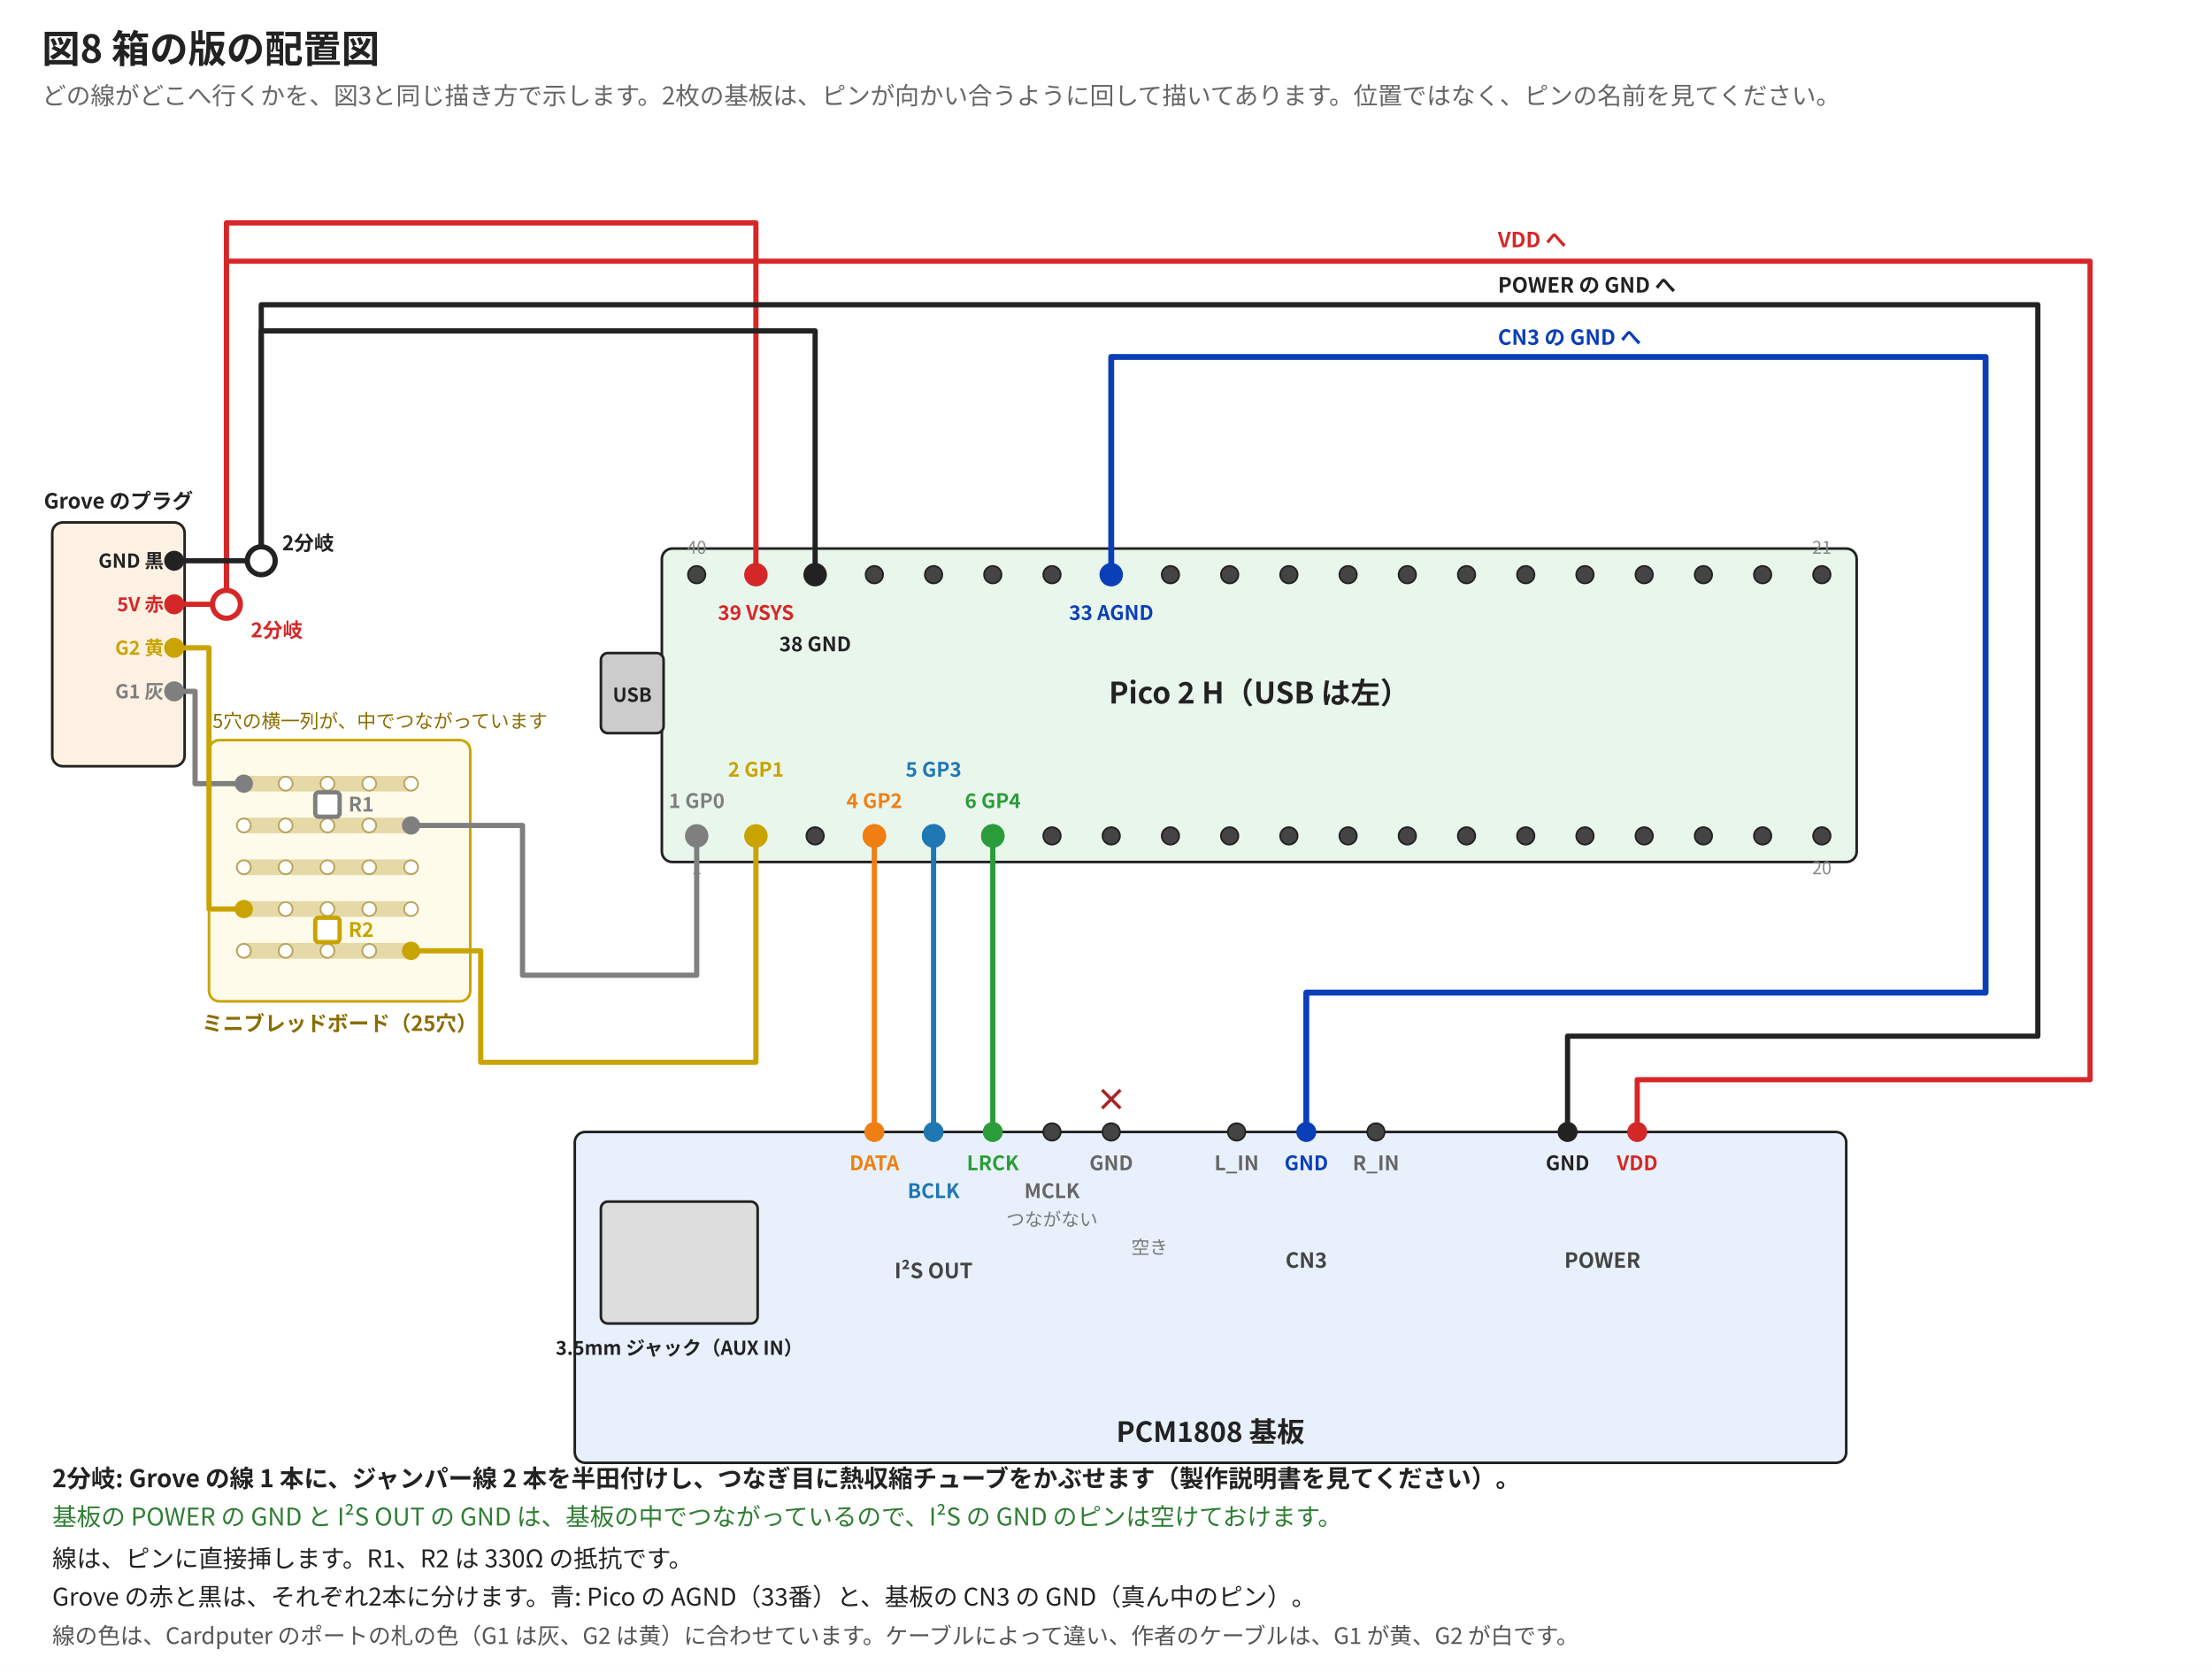
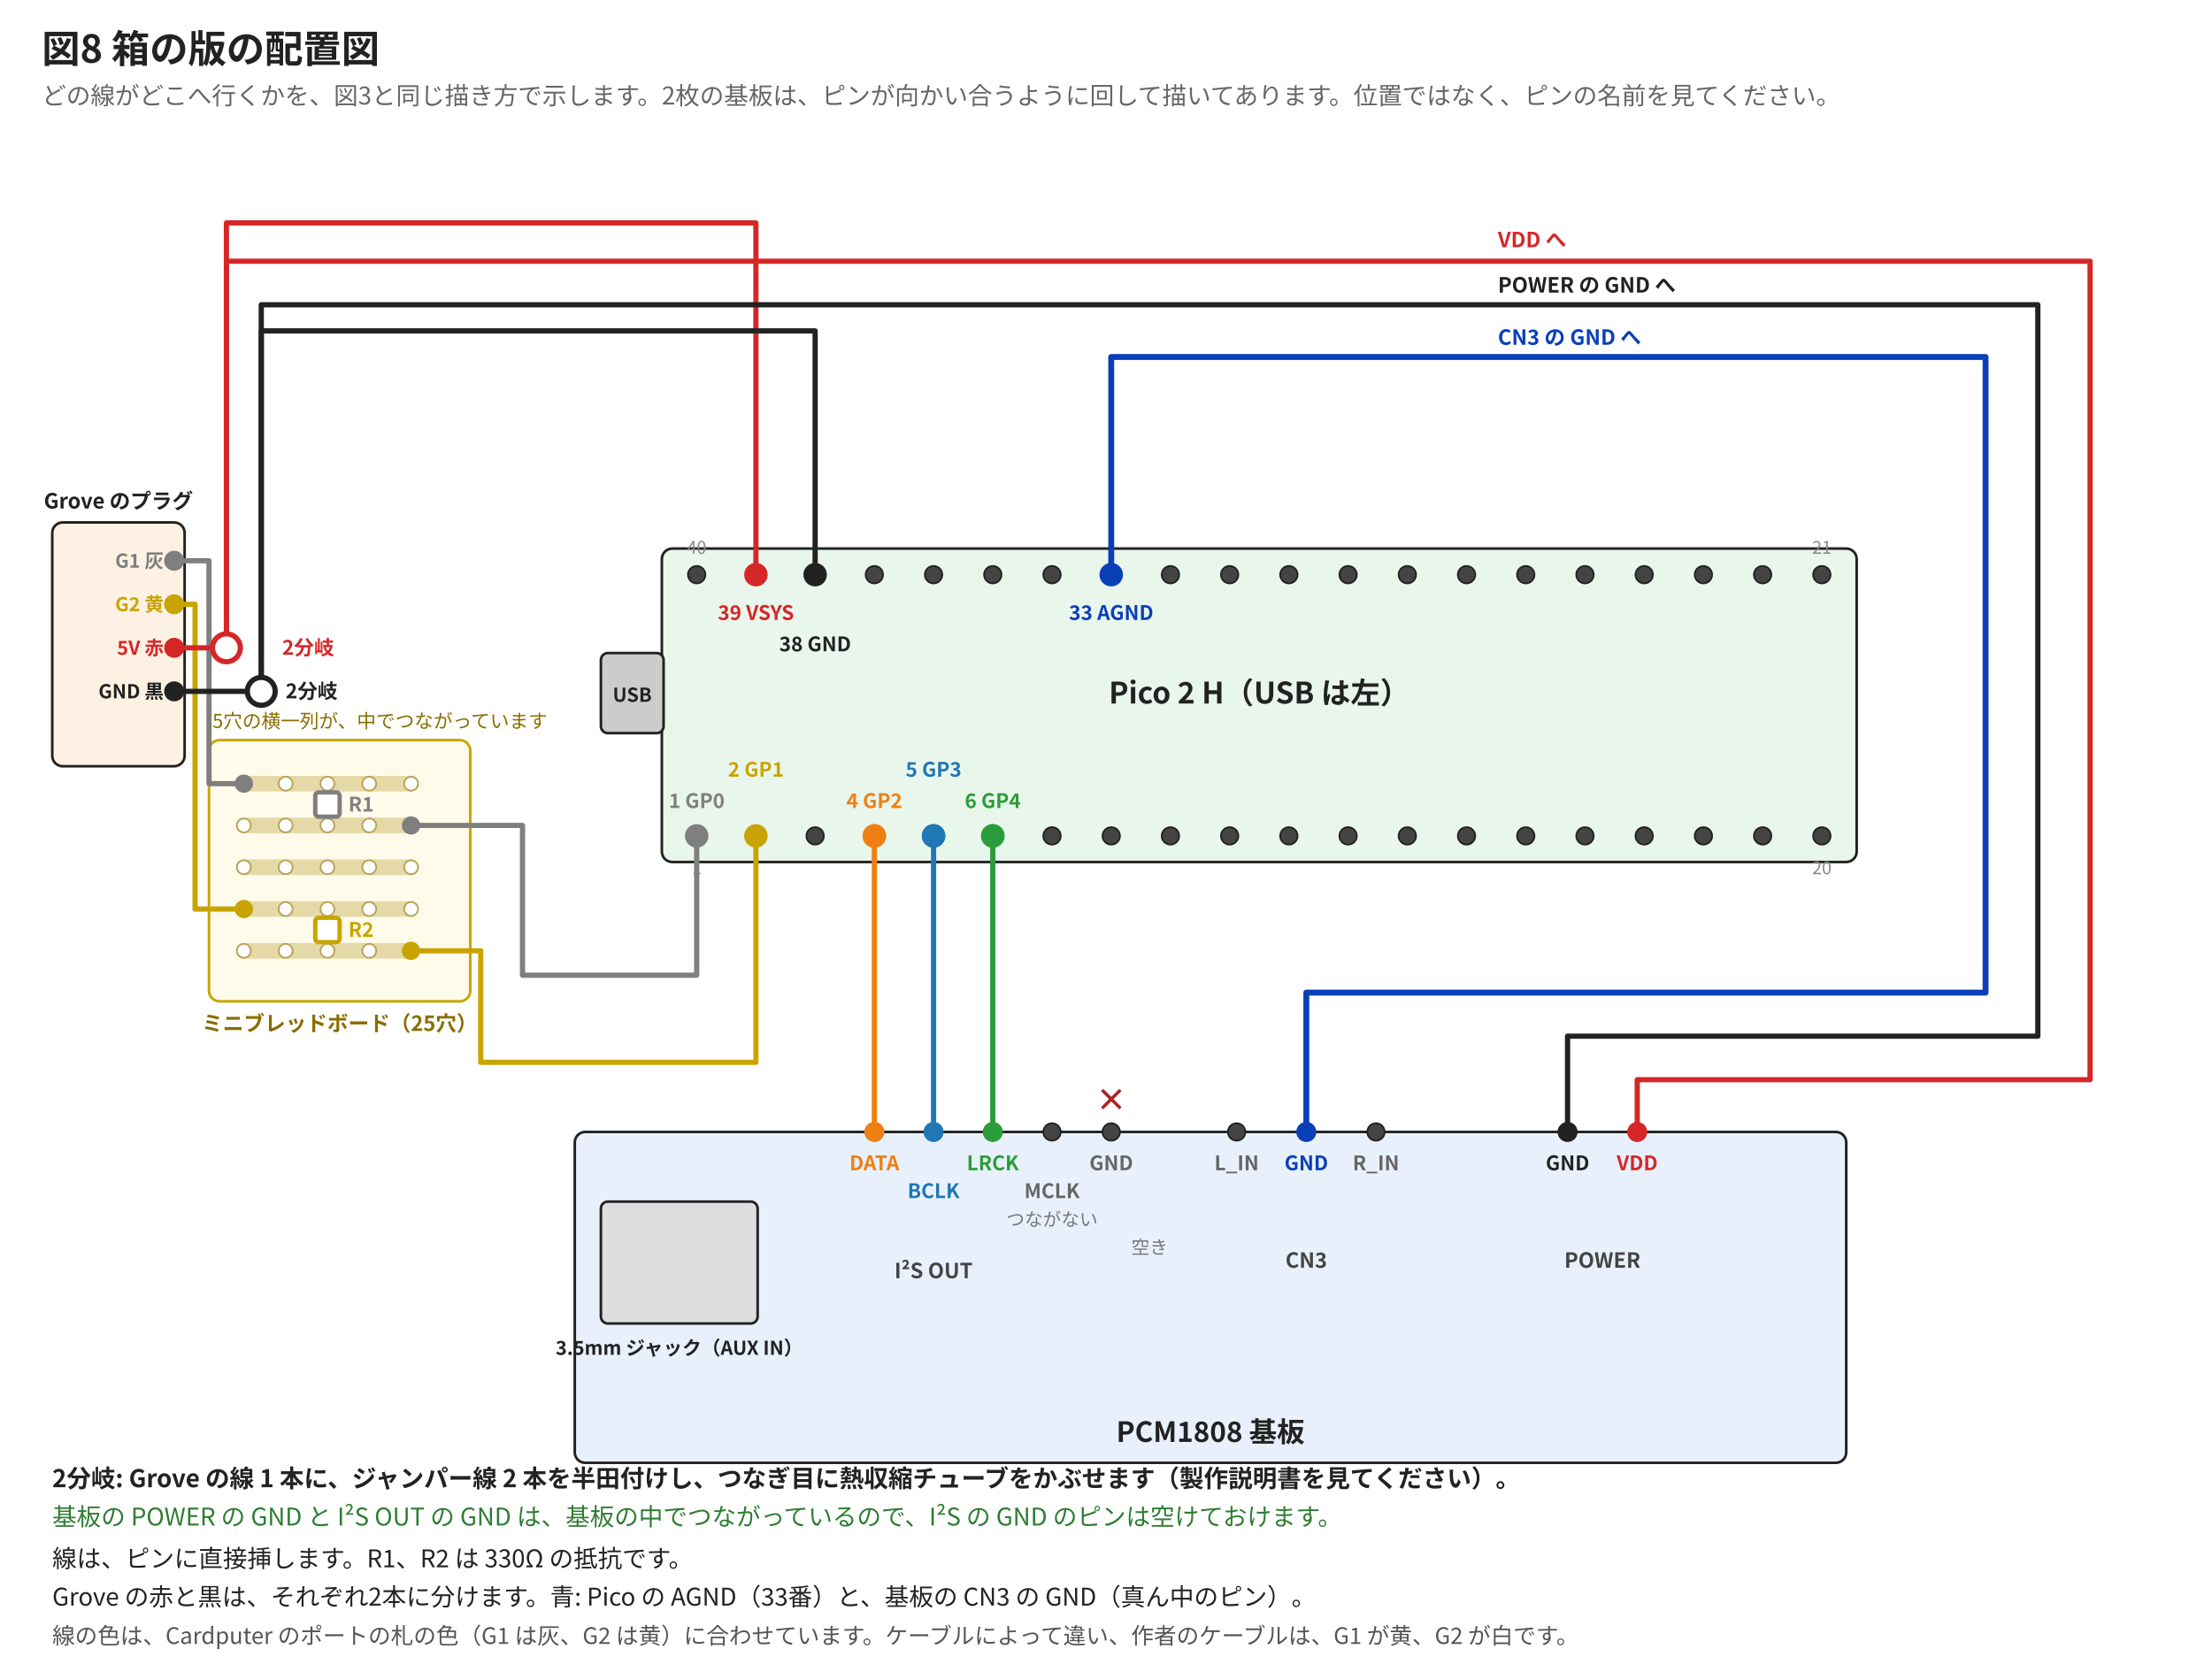
<svg xmlns="http://www.w3.org/2000/svg" viewBox="0 0 1270 960" width="1270" height="960" font-family="'Hiragino Sans','Hiragino Kaku Gothic ProN','Noto Sans CJK JP','Noto Sans JP','Yu Gothic',Meiryo,sans-serif" role="img" aria-label="図8  箱の版の配置図">
  <rect width="1270" height="960" fill="#ffffff" />
  <text x="24" y="36" font-size="22" fill="#222" text-anchor="start" font-weight="700">図8  箱の版の配置図</text>
  <text x="24" y="60" font-size="14" fill="#666" text-anchor="start" font-weight="400">どの線がどこへ行くかを、図3と同じ描き方で示します。2枚の基板は、ピンが向かい合うように回して描いてあります。位置ではなく、ピンの名前を見てください。</text>
  <rect x="380" y="315" width="686" height="180" rx="6" fill="#e9f6ec" stroke="#222" stroke-width="1.5" />
  <rect x="345" y="375" width="36" height="46" rx="4" fill="#ccc" stroke="#222" stroke-width="1.5" />
  <text x="363" y="403" font-size="11" fill="#222" text-anchor="middle" font-weight="700">USB</text>
  <text x="723" y="404" font-size="17" fill="#222" text-anchor="middle" font-weight="700">Pico 2 H（USB は左）</text>
  <circle cx="400" cy="330" r="5" fill="#444" stroke="#222" stroke-width="1" />
  <circle cx="400" cy="480" r="5" fill="#444" stroke="#222" stroke-width="1" />
  <circle cx="434" cy="330" r="5" fill="#444" stroke="#222" stroke-width="1" />
  <circle cx="434" cy="480" r="5" fill="#444" stroke="#222" stroke-width="1" />
  <circle cx="468" cy="330" r="5" fill="#444" stroke="#222" stroke-width="1" />
  <circle cx="468" cy="480" r="5" fill="#444" stroke="#222" stroke-width="1" />
  <circle cx="502" cy="330" r="5" fill="#444" stroke="#222" stroke-width="1" />
  <circle cx="502" cy="480" r="5" fill="#444" stroke="#222" stroke-width="1" />
  <circle cx="536" cy="330" r="5" fill="#444" stroke="#222" stroke-width="1" />
  <circle cx="536" cy="480" r="5" fill="#444" stroke="#222" stroke-width="1" />
  <circle cx="570" cy="330" r="5" fill="#444" stroke="#222" stroke-width="1" />
  <circle cx="570" cy="480" r="5" fill="#444" stroke="#222" stroke-width="1" />
  <circle cx="604" cy="330" r="5" fill="#444" stroke="#222" stroke-width="1" />
  <circle cx="604" cy="480" r="5" fill="#444" stroke="#222" stroke-width="1" />
  <circle cx="638" cy="330" r="5" fill="#444" stroke="#222" stroke-width="1" />
  <circle cx="638" cy="480" r="5" fill="#444" stroke="#222" stroke-width="1" />
  <circle cx="672" cy="330" r="5" fill="#444" stroke="#222" stroke-width="1" />
  <circle cx="672" cy="480" r="5" fill="#444" stroke="#222" stroke-width="1" />
  <circle cx="706" cy="330" r="5" fill="#444" stroke="#222" stroke-width="1" />
  <circle cx="706" cy="480" r="5" fill="#444" stroke="#222" stroke-width="1" />
  <circle cx="740" cy="330" r="5" fill="#444" stroke="#222" stroke-width="1" />
  <circle cx="740" cy="480" r="5" fill="#444" stroke="#222" stroke-width="1" />
  <circle cx="774" cy="330" r="5" fill="#444" stroke="#222" stroke-width="1" />
  <circle cx="774" cy="480" r="5" fill="#444" stroke="#222" stroke-width="1" />
  <circle cx="808" cy="330" r="5" fill="#444" stroke="#222" stroke-width="1" />
  <circle cx="808" cy="480" r="5" fill="#444" stroke="#222" stroke-width="1" />
  <circle cx="842" cy="330" r="5" fill="#444" stroke="#222" stroke-width="1" />
  <circle cx="842" cy="480" r="5" fill="#444" stroke="#222" stroke-width="1" />
  <circle cx="876" cy="330" r="5" fill="#444" stroke="#222" stroke-width="1" />
  <circle cx="876" cy="480" r="5" fill="#444" stroke="#222" stroke-width="1" />
  <circle cx="910" cy="330" r="5" fill="#444" stroke="#222" stroke-width="1" />
  <circle cx="910" cy="480" r="5" fill="#444" stroke="#222" stroke-width="1" />
  <circle cx="944" cy="330" r="5" fill="#444" stroke="#222" stroke-width="1" />
  <circle cx="944" cy="480" r="5" fill="#444" stroke="#222" stroke-width="1" />
  <circle cx="978" cy="330" r="5" fill="#444" stroke="#222" stroke-width="1" />
  <circle cx="978" cy="480" r="5" fill="#444" stroke="#222" stroke-width="1" />
  <circle cx="1012" cy="330" r="5" fill="#444" stroke="#222" stroke-width="1" />
  <circle cx="1012" cy="480" r="5" fill="#444" stroke="#222" stroke-width="1" />
  <circle cx="1046" cy="330" r="5" fill="#444" stroke="#222" stroke-width="1" />
  <circle cx="1046" cy="480" r="5" fill="#444" stroke="#222" stroke-width="1" />
  <circle cx="434" cy="330" r="6" fill="#d62728" stroke="#d62728" stroke-width="1.5" />
  <text x="434" y="356" font-size="11.5" fill="#d62728" text-anchor="middle" font-weight="700">39 VSYS</text>
  <circle cx="468" cy="330" r="6" fill="#222222" stroke="#222222" stroke-width="1.5" />
  <text x="468" y="374" font-size="11.5" fill="#222222" text-anchor="middle" font-weight="700">38 GND</text>
  <circle cx="638" cy="330" r="6" fill="#0b3fb8" stroke="#0b3fb8" stroke-width="1.5" />
  <text x="638" y="356" font-size="11.5" fill="#0b3fb8" text-anchor="middle" font-weight="700">33 AGND</text>
  <circle cx="400" cy="480" r="6" fill="#7f7f7f" stroke="#7f7f7f" stroke-width="1.5" />
  <text x="400" y="464" font-size="11.5" fill="#7f7f7f" text-anchor="middle" font-weight="700">1 GP0</text>
  <circle cx="434" cy="480" r="6" fill="#c9a400" stroke="#c9a400" stroke-width="1.5" />
  <text x="434" y="446" font-size="11.5" fill="#c9a400" text-anchor="middle" font-weight="700">2 GP1</text>
  <circle cx="502" cy="480" r="6" fill="#f07f13" stroke="#f07f13" stroke-width="1.5" />
  <text x="502" y="464" font-size="11.5" fill="#f07f13" text-anchor="middle" font-weight="700">4 GP2</text>
  <circle cx="536" cy="480" r="6" fill="#1f77b4" stroke="#1f77b4" stroke-width="1.5" />
  <text x="536" y="446" font-size="11.5" fill="#1f77b4" text-anchor="middle" font-weight="700">5 GP3</text>
  <circle cx="570" cy="480" r="6" fill="#2a9d3a" stroke="#2a9d3a" stroke-width="1.5" />
  <text x="570" y="464" font-size="11.5" fill="#2a9d3a" text-anchor="middle" font-weight="700">6 GP4</text>
  <text x="400" y="318" font-size="10" fill="#888" text-anchor="middle" font-weight="400">40</text>
  <text x="1046" y="318" font-size="10" fill="#888" text-anchor="middle" font-weight="400">21</text>
  <text x="400" y="502" font-size="10" fill="#888" text-anchor="middle" font-weight="400">1</text>
  <text x="1046" y="502" font-size="10" fill="#888" text-anchor="middle" font-weight="400">20</text>
  <rect x="30" y="300" width="76" height="140" rx="6" fill="#fdf1e3" stroke="#222" stroke-width="1.5" />
  <text x="68" y="292" font-size="12" fill="#222" text-anchor="middle" font-weight="700">Grove のプラグ</text>
-   <circle cx="100" cy="322" r="5" fill="#222222" stroke="#222222" stroke-width="1.5" />
-   <text x="94" y="326" font-size="11" fill="#222222" text-anchor="end" font-weight="700">GND 黒</text>
-   <circle cx="100" cy="347" r="5" fill="#d62728" stroke="#d62728" stroke-width="1.5" />
-   <text x="94" y="351" font-size="11" fill="#d62728" text-anchor="end" font-weight="700">5V 赤</text>
-   <circle cx="100" cy="372" r="5" fill="#c9a400" stroke="#c9a400" stroke-width="1.5" />
-   <text x="94" y="376" font-size="11" fill="#c9a400" text-anchor="end" font-weight="700">G2 黄</text>
-   <circle cx="100" cy="397" r="5" fill="#7f7f7f" stroke="#7f7f7f" stroke-width="1.5" />
-   <text x="94" y="401" font-size="11" fill="#7f7f7f" text-anchor="end" font-weight="700">G1 灰</text>
+   <circle cx="100" cy="322" r="5" fill="#7f7f7f" stroke="#7f7f7f" stroke-width="1.5" />
+   <text x="94" y="326" font-size="11" fill="#7f7f7f" text-anchor="end" font-weight="700">G1 灰</text>
+   <circle cx="100" cy="347" r="5" fill="#c9a400" stroke="#c9a400" stroke-width="1.5" />
+   <text x="94" y="351" font-size="11" fill="#c9a400" text-anchor="end" font-weight="700">G2 黄</text>
+   <circle cx="100" cy="372" r="5" fill="#d62728" stroke="#d62728" stroke-width="1.5" />
+   <text x="94" y="376" font-size="11" fill="#d62728" text-anchor="end" font-weight="700">5V 赤</text>
+   <circle cx="100" cy="397" r="5" fill="#222222" stroke="#222222" stroke-width="1.5" />
+   <text x="94" y="401" font-size="11" fill="#222222" text-anchor="end" font-weight="700">GND 黒</text>
  <rect x="120" y="425" width="150" height="150" rx="6" fill="#fffbea" stroke="#c9a400" stroke-width="1.5" />
  <text x="195" y="592" font-size="12" fill="#8a6d00" text-anchor="middle" font-weight="700">ミニブレッドボード（25穴）</text>
  <line x1="140" y1="450" x2="236" y2="450" stroke="#e5d9a8" stroke-width="9" stroke-linecap="round" />
  <circle cx="140" cy="450" r="4" fill="#fff" stroke="#b9a35a" stroke-width="1" />
  <circle cx="164" cy="450" r="4" fill="#fff" stroke="#b9a35a" stroke-width="1" />
  <circle cx="188" cy="450" r="4" fill="#fff" stroke="#b9a35a" stroke-width="1" />
  <circle cx="212" cy="450" r="4" fill="#fff" stroke="#b9a35a" stroke-width="1" />
  <circle cx="236" cy="450" r="4" fill="#fff" stroke="#b9a35a" stroke-width="1" />
  <line x1="140" y1="474" x2="236" y2="474" stroke="#e5d9a8" stroke-width="9" stroke-linecap="round" />
  <circle cx="140" cy="474" r="4" fill="#fff" stroke="#b9a35a" stroke-width="1" />
  <circle cx="164" cy="474" r="4" fill="#fff" stroke="#b9a35a" stroke-width="1" />
  <circle cx="188" cy="474" r="4" fill="#fff" stroke="#b9a35a" stroke-width="1" />
  <circle cx="212" cy="474" r="4" fill="#fff" stroke="#b9a35a" stroke-width="1" />
  <circle cx="236" cy="474" r="4" fill="#fff" stroke="#b9a35a" stroke-width="1" />
  <line x1="140" y1="498" x2="236" y2="498" stroke="#e5d9a8" stroke-width="9" stroke-linecap="round" />
  <circle cx="140" cy="498" r="4" fill="#fff" stroke="#b9a35a" stroke-width="1" />
  <circle cx="164" cy="498" r="4" fill="#fff" stroke="#b9a35a" stroke-width="1" />
  <circle cx="188" cy="498" r="4" fill="#fff" stroke="#b9a35a" stroke-width="1" />
  <circle cx="212" cy="498" r="4" fill="#fff" stroke="#b9a35a" stroke-width="1" />
  <circle cx="236" cy="498" r="4" fill="#fff" stroke="#b9a35a" stroke-width="1" />
  <line x1="140" y1="522" x2="236" y2="522" stroke="#e5d9a8" stroke-width="9" stroke-linecap="round" />
  <circle cx="140" cy="522" r="4" fill="#fff" stroke="#b9a35a" stroke-width="1" />
  <circle cx="164" cy="522" r="4" fill="#fff" stroke="#b9a35a" stroke-width="1" />
  <circle cx="188" cy="522" r="4" fill="#fff" stroke="#b9a35a" stroke-width="1" />
  <circle cx="212" cy="522" r="4" fill="#fff" stroke="#b9a35a" stroke-width="1" />
  <circle cx="236" cy="522" r="4" fill="#fff" stroke="#b9a35a" stroke-width="1" />
  <line x1="140" y1="546" x2="236" y2="546" stroke="#e5d9a8" stroke-width="9" stroke-linecap="round" />
  <circle cx="140" cy="546" r="4" fill="#fff" stroke="#b9a35a" stroke-width="1" />
  <circle cx="164" cy="546" r="4" fill="#fff" stroke="#b9a35a" stroke-width="1" />
  <circle cx="188" cy="546" r="4" fill="#fff" stroke="#b9a35a" stroke-width="1" />
  <circle cx="212" cy="546" r="4" fill="#fff" stroke="#b9a35a" stroke-width="1" />
  <circle cx="236" cy="546" r="4" fill="#fff" stroke="#b9a35a" stroke-width="1" />
  <text x="122" y="418" font-size="11" fill="#8a6d00" text-anchor="start" font-weight="400">5穴の横一列が、中でつながっています</text>
  <rect x="181" y="455" width="14" height="14" rx="2" fill="#fff" stroke="#7f7f7f" stroke-width="2.5" />
  <text x="200" y="466.0" font-size="11.5" fill="#7f7f7f" text-anchor="start" font-weight="700">R1</text>
  <rect x="181" y="527" width="14" height="14" rx="2" fill="#fff" stroke="#c9a400" stroke-width="2.5" />
  <text x="200" y="538.0" font-size="11.5" fill="#c9a400" text-anchor="start" font-weight="700">R2</text>
-   <path d="M100 397 L112 397 L112 450 L140 450" fill="none" stroke="#7f7f7f" stroke-width="3" stroke-linecap="round" stroke-linejoin="round" />
+   <path d="M100 322 L120 322 L120 450 L140 450" fill="none" stroke="#7f7f7f" stroke-width="3" stroke-linecap="round" stroke-linejoin="round" />
  <circle cx="140" cy="450" r="4.5" fill="#7f7f7f" stroke="#7f7f7f" stroke-width="1.5" />
-   <path d="M100 372 L120 372 L120 522 L140 522" fill="none" stroke="#c9a400" stroke-width="3" stroke-linecap="round" stroke-linejoin="round" />
+   <path d="M100 347 L112 347 L112 522 L140 522" fill="none" stroke="#c9a400" stroke-width="3" stroke-linecap="round" stroke-linejoin="round" />
  <circle cx="140" cy="522" r="4.5" fill="#c9a400" stroke="#c9a400" stroke-width="1.5" />
  <path d="M236 474 L300 474 L300 560 L400 560 L400 480" fill="none" stroke="#7f7f7f" stroke-width="3" stroke-linecap="round" stroke-linejoin="round" />
  <circle cx="236" cy="474" r="4.5" fill="#7f7f7f" stroke="#7f7f7f" stroke-width="1.5" />
  <path d="M236 546 L276 546 L276 610 L434 610 L434 480" fill="none" stroke="#c9a400" stroke-width="3" stroke-linecap="round" stroke-linejoin="round" />
  <circle cx="236" cy="546" r="4.5" fill="#c9a400" stroke="#c9a400" stroke-width="1.5" />
  <rect x="330" y="650" width="730" height="190" rx="6" fill="#e8f1fb" stroke="#222" stroke-width="1.5" />
  <text x="695" y="828" font-size="16" fill="#222" text-anchor="middle" font-weight="700">PCM1808 基板</text>
  <rect x="345" y="690" width="90" height="70" rx="4" fill="#ddd" stroke="#222" stroke-width="1.5" />
  <text x="390" y="778" font-size="11" fill="#222" text-anchor="middle" font-weight="700">3.5mm ジャック（AUX IN）</text>
  <circle cx="502" cy="650" r="5" fill="#444" stroke="#222" stroke-width="1" />
  <text x="502" y="672" font-size="11.5" fill="#f07f13" text-anchor="middle" font-weight="700">DATA</text>
  <path d="M502 480 L502 650" fill="none" stroke="#f07f13" stroke-width="3" stroke-linecap="round" stroke-linejoin="round" />
  <circle cx="502" cy="480" r="6" fill="#f07f13" stroke="#f07f13" stroke-width="1.5" />
  <circle cx="502" cy="650" r="5" fill="#f07f13" stroke="#f07f13" stroke-width="1.5" />
  <circle cx="536" cy="650" r="5" fill="#444" stroke="#222" stroke-width="1" />
  <text x="536" y="688" font-size="11.5" fill="#1f77b4" text-anchor="middle" font-weight="700">BCLK</text>
  <path d="M536 480 L536 650" fill="none" stroke="#1f77b4" stroke-width="3" stroke-linecap="round" stroke-linejoin="round" />
  <circle cx="536" cy="480" r="6" fill="#1f77b4" stroke="#1f77b4" stroke-width="1.5" />
  <circle cx="536" cy="650" r="5" fill="#1f77b4" stroke="#1f77b4" stroke-width="1.5" />
  <circle cx="570" cy="650" r="5" fill="#444" stroke="#222" stroke-width="1" />
  <text x="570" y="672" font-size="11.5" fill="#2a9d3a" text-anchor="middle" font-weight="700">LRCK</text>
  <path d="M570 480 L570 650" fill="none" stroke="#2a9d3a" stroke-width="3" stroke-linecap="round" stroke-linejoin="round" />
  <circle cx="570" cy="480" r="6" fill="#2a9d3a" stroke="#2a9d3a" stroke-width="1.5" />
  <circle cx="570" cy="650" r="5" fill="#2a9d3a" stroke="#2a9d3a" stroke-width="1.5" />
  <circle cx="604" cy="650" r="5" fill="#444" stroke="#222" stroke-width="1" />
  <text x="604" y="688" font-size="11.5" fill="#666" text-anchor="middle" font-weight="700">MCLK</text>
  <circle cx="638" cy="650" r="5" fill="#444" stroke="#222" stroke-width="1" />
  <text x="638" y="672" font-size="11.5" fill="#666" text-anchor="middle" font-weight="700">GND</text>
  <text x="604" y="704" font-size="10.5" fill="#777" text-anchor="middle" font-weight="400">つながない</text>
  <text x="660" y="720" font-size="10.5" fill="#777" text-anchor="middle" font-weight="400">空き</text>
  <text x="638" y="638" font-size="18" fill="#aa2222" text-anchor="middle" font-weight="700">×</text>
  <text x="536" y="734" font-size="12" fill="#444" text-anchor="middle" font-weight="700">I²S OUT</text>
  <circle cx="710" cy="650" r="5" fill="#444" stroke="#222" stroke-width="1" />
  <text x="710" y="672" font-size="11.5" fill="#666" text-anchor="middle" font-weight="700">L_IN</text>
  <circle cx="750" cy="650" r="5" fill="#444" stroke="#222" stroke-width="1" />
  <text x="750" y="672" font-size="11.5" fill="#0b3fb8" text-anchor="middle" font-weight="700">GND</text>
  <circle cx="790" cy="650" r="5" fill="#444" stroke="#222" stroke-width="1" />
  <text x="790" y="672" font-size="11.5" fill="#666" text-anchor="middle" font-weight="700">R_IN</text>
  <text x="750" y="728" font-size="12" fill="#444" text-anchor="middle" font-weight="700">CN3</text>
  <circle cx="900" cy="650" r="5" fill="#444" stroke="#222" stroke-width="1" />
  <text x="900" y="672" font-size="11.5" fill="#222222" text-anchor="middle" font-weight="700">GND</text>
  <circle cx="940" cy="650" r="5" fill="#444" stroke="#222" stroke-width="1" />
  <text x="940" y="672" font-size="11.5" fill="#d62728" text-anchor="middle" font-weight="700">VDD</text>
  <text x="920" y="728" font-size="12" fill="#444" text-anchor="middle" font-weight="700">POWER</text>
-   <path d="M100 347 L130 347 L130 150 L1200 150 L1200 620 L940 620 L940 650" fill="none" stroke="#d62728" stroke-width="3" stroke-linecap="round" stroke-linejoin="round" />
-   <path d="M130 347 L130 128 L434 128 L434 330" fill="none" stroke="#d62728" stroke-width="3" stroke-linecap="round" stroke-linejoin="round" />
+   <path d="M100 372 L130 372 L130 150 L1200 150 L1200 620 L940 620 L940 650" fill="none" stroke="#d62728" stroke-width="3" stroke-linecap="round" stroke-linejoin="round" />
+   <path d="M130 372 L130 128 L434 128 L434 330" fill="none" stroke="#d62728" stroke-width="3" stroke-linecap="round" stroke-linejoin="round" />
  <circle cx="940" cy="650" r="5" fill="#d62728" stroke="#d62728" stroke-width="1.5" />
-   <circle cx="130" cy="347" r="8" fill="#fff" stroke="#d62728" stroke-width="3" />
-   <text x="144" y="366" font-size="11.5" fill="#d62728" text-anchor="start" font-weight="700">2分岐</text>
-   <path d="M100 322 L150 322 L150 175 L1170 175 L1170 595 L900 595 L900 650" fill="none" stroke="#222222" stroke-width="3" stroke-linecap="round" stroke-linejoin="round" />
-   <path d="M150 322 L150 190 L468 190 L468 330" fill="none" stroke="#222222" stroke-width="3" stroke-linecap="round" stroke-linejoin="round" />
+   <circle cx="130" cy="372" r="8" fill="#fff" stroke="#d62728" stroke-width="3" />
+   <text x="162" y="376" font-size="11.5" fill="#d62728" text-anchor="start" font-weight="700">2分岐</text>
+   <path d="M100 397 L150 397 L150 175 L1170 175 L1170 595 L900 595 L900 650" fill="none" stroke="#222222" stroke-width="3" stroke-linecap="round" stroke-linejoin="round" />
+   <path d="M150 397 L150 190 L468 190 L468 330" fill="none" stroke="#222222" stroke-width="3" stroke-linecap="round" stroke-linejoin="round" />
  <circle cx="900" cy="650" r="5" fill="#222222" stroke="#222222" stroke-width="1.5" />
-   <circle cx="150" cy="322" r="8" fill="#fff" stroke="#222222" stroke-width="3" />
-   <text x="162" y="316" font-size="11.5" fill="#222222" text-anchor="start" font-weight="700">2分岐</text>
+   <circle cx="150" cy="397" r="8" fill="#fff" stroke="#222222" stroke-width="3" />
+   <text x="164" y="401" font-size="11.5" fill="#222222" text-anchor="start" font-weight="700">2分岐</text>
  <path d="M638 330 L638 205 L1140 205 L1140 570 L750 570 L750 650" fill="none" stroke="#0b3fb8" stroke-width="3.4" stroke-linecap="round" stroke-linejoin="round" />
  <circle cx="750" cy="650" r="5" fill="#0b3fb8" stroke="#0b3fb8" stroke-width="1.5" />
  <text x="860" y="142" font-size="12" fill="#d62728" text-anchor="start" font-weight="700">VDD へ</text>
  <text x="860" y="168" font-size="12" fill="#222222" text-anchor="start" font-weight="700">POWER の GND へ</text>
  <text x="860" y="198" font-size="12" fill="#0b3fb8" text-anchor="start" font-weight="700">CN3 の GND へ</text>
  <text x="30" y="854" font-size="14" fill="#222" text-anchor="start" font-weight="700">2分岐: Grove の線 1 本に、ジャンパー線 2 本を半田付けし、つなぎ目に熱収縮チューブをかぶせます（製作説明書を見てください）。</text>
  <text x="30" y="876" font-size="14" fill="#2e7d32" text-anchor="start" font-weight="400">基板の POWER の GND と I²S OUT の GND は、基板の中でつながっているので、I²S の GND のピンは空けておけます。</text>
  <text x="30" y="900" font-size="14" fill="#222" text-anchor="start" font-weight="400">線は、ピンに直接挿します。R1、R2 は 330Ω の抵抗です。</text>
  <text x="30" y="922" font-size="14" fill="#222" text-anchor="start" font-weight="400">Grove の赤と黒は、それぞれ2本に分けます。青: Pico の AGND（33番）と、基板の CN3 の GND（真ん中のピン）。</text>
  <text x="30" y="944" font-size="13" fill="#555" text-anchor="start" font-weight="400">線の色は、Cardputer のポートの札の色（G1 は灰、G2 は黄）に合わせています。ケーブルによって違い、作者のケーブルは、G1 が黄、G2 が白です。</text>
</svg>
